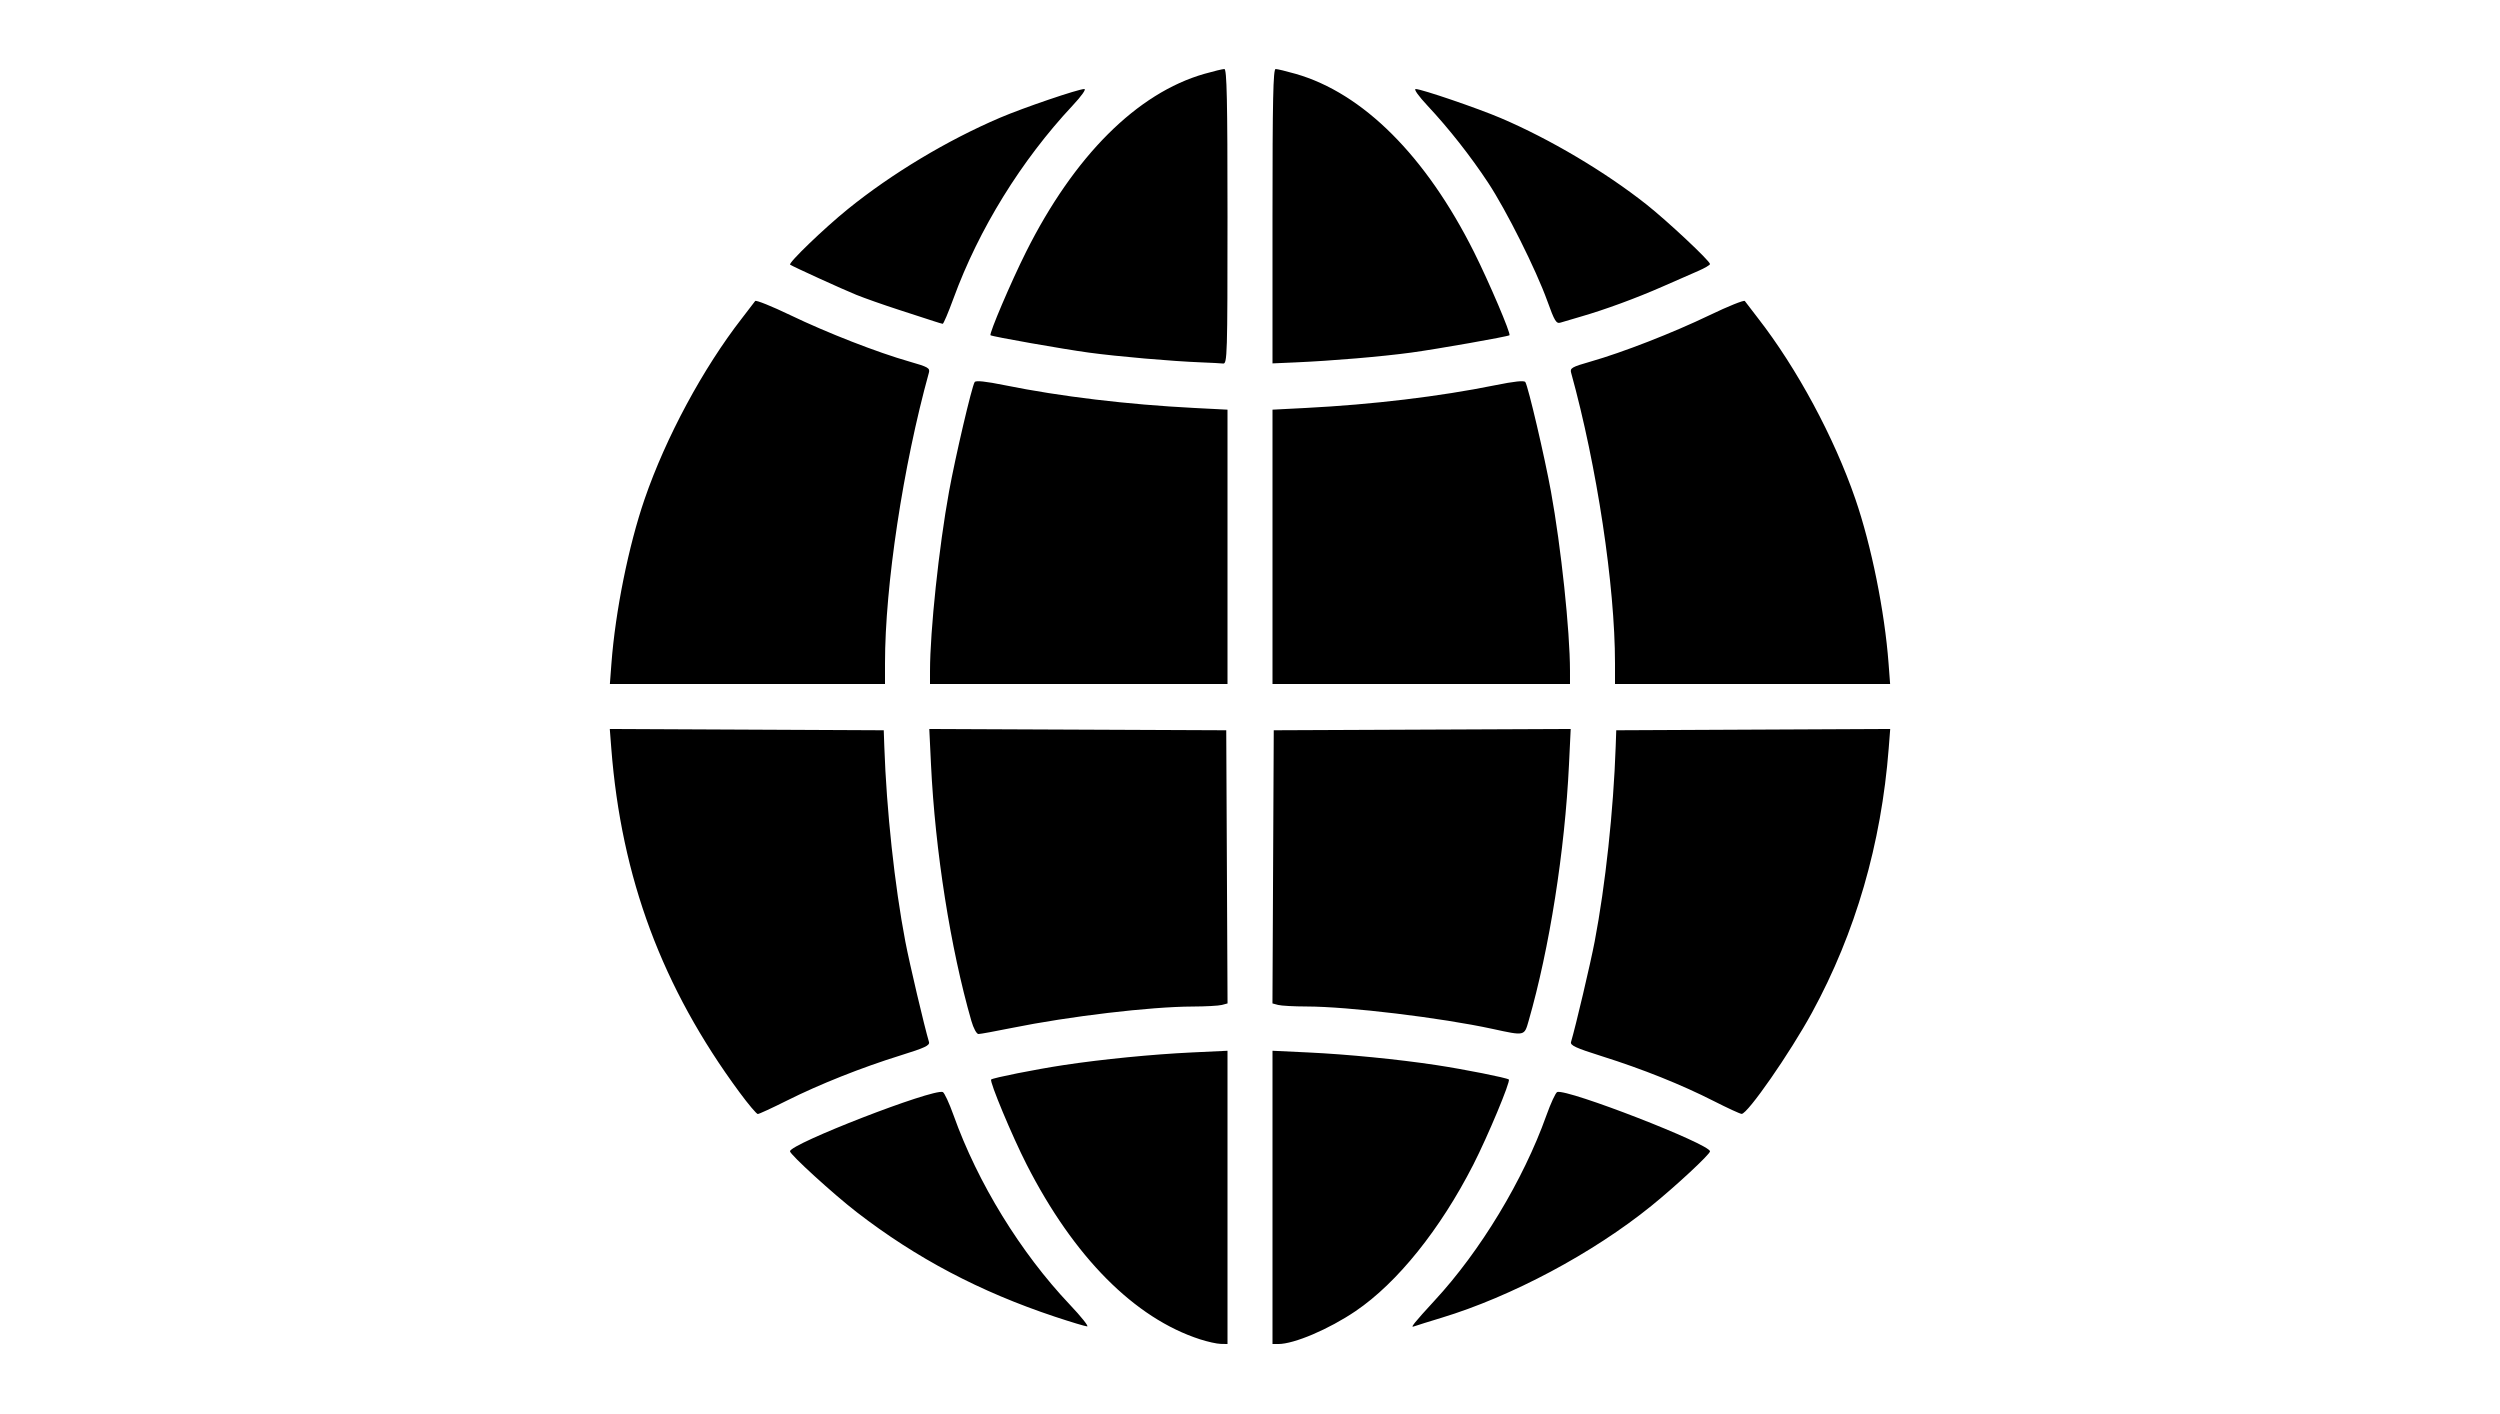
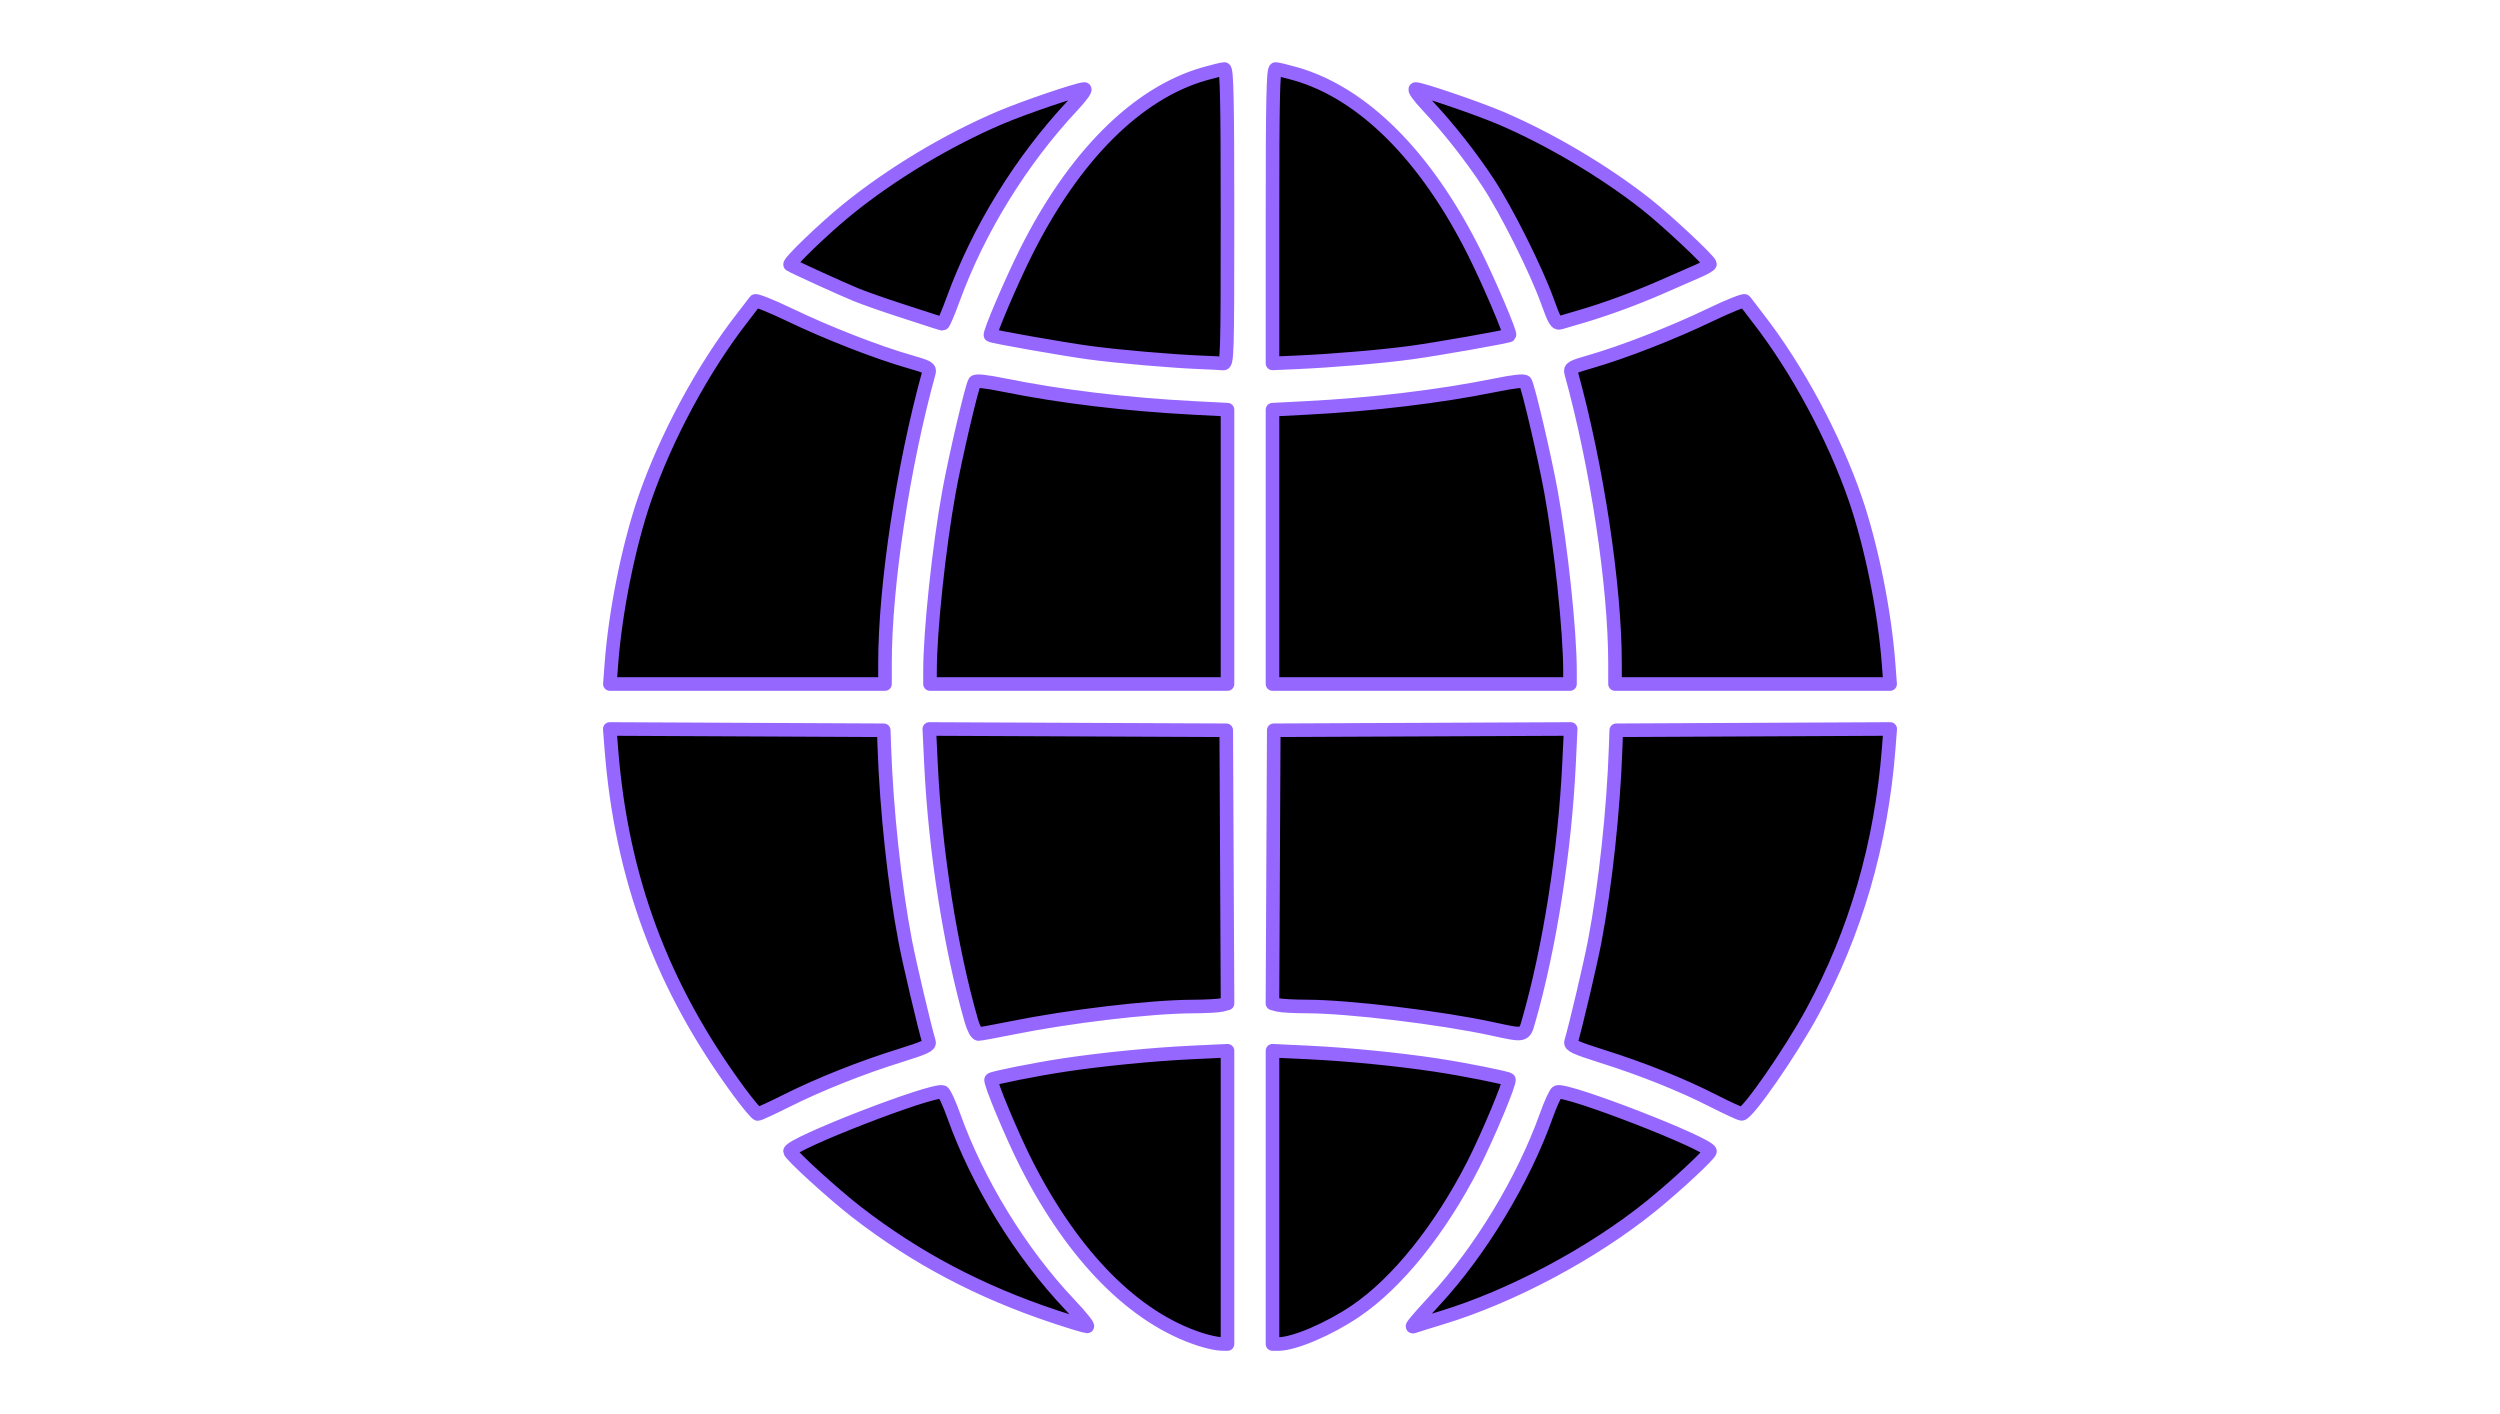
<svg xmlns="http://www.w3.org/2000/svg" style="clip-rule:evenodd;fill-rule:evenodd;stroke-linejoin:round;stroke-miterlimit:2" version="1.1" viewBox="0 0 920 520" xml:space="preserve" id="svg4" width="920" height="520">
  <defs id="defs4" />
-   <path style="fill:#000000;stroke-width:0.92" d="m 441.6,492.863 c -24.107,-7.803 -46.419,-30.287 -63.767,-64.262 -5.344,-10.465 -13.773,-30.649 -13.086,-31.336 0.616,-0.616 16.338,-3.746 26.713,-5.319 14.051,-2.13 32.626,-3.961 47.148,-4.647 L 451.72,386.681 V 440.64 494.6 l -2.53,-0.05 c -1.391,-0.027 -4.807,-0.786 -7.59,-1.687 z m 26.68,-52.223 v -53.96 l 13.112,0.62 c 14.523,0.686 33.098,2.517 47.148,4.647 10.375,1.573 26.097,4.703 26.713,5.319 0.687,0.687 -7.742,20.871 -13.086,31.336 -12.159,23.811 -27.957,43.473 -43.286,53.871 C 489.046,489.144 476.238,494.6 470.413,494.6 H 468.28 Z m -80.04,43.918 c -27.616,-9.188 -51.024,-21.53 -72.917,-38.447 -8.588,-6.636 -24.603,-21.238 -24.603,-22.433 0,-2.726 52.438,-23.073 56.218,-21.813 0.574,0.191 2.371,4.063 3.992,8.604 8.863,24.823 24.64,50.517 42.762,69.64 4.196,4.428 7.066,8.032 6.378,8.009 -0.688,-0.022 -6.011,-1.625 -11.83,-3.561 z m 132.46,2.163 c 0.748,-0.98 3.993,-4.623 7.211,-8.095 16.841,-18.172 32.657,-44.344 41.12,-68.046 1.643,-4.602 3.457,-8.523 4.032,-8.715 3.719,-1.24 56.218,19.147 56.218,21.831 0,1.087 -12.585,12.785 -21.62,20.097 -21.516,17.412 -51.429,33.352 -77.28,41.181 -4.554,1.379 -8.901,2.737 -9.66,3.018 -1.221,0.452 -1.223,0.305 -0.02,-1.272 z M 272.089,401.91 C 243.655,363.351 228.66,323.103 224.956,275.402 l -0.554,-7.138 50.409,0.238 50.409,0.238 0.207,5.98 c 0.811,23.486 3.782,51.044 7.734,71.76 1.53,8.021 7.001,31.26 8.702,36.966 0.378,1.269 -1.482,2.15 -10.391,4.921 -14.428,4.488 -29.81,10.602 -41.886,16.648 -5.431,2.719 -10.254,4.944 -10.717,4.944 -0.464,0 -3.514,-3.623 -6.779,-8.05 z M 630.66,405.186 c -11.853,-6.029 -26.13,-11.752 -41.075,-16.463 -9.759,-3.077 -11.819,-4.029 -11.444,-5.288 1.7,-5.706 7.17,-28.944 8.698,-36.955 3.953,-20.716 6.923,-48.274 7.734,-71.76 l 0.207,-5.98 50.409,-0.238 50.409,-0.238 -0.554,7.138 c -2.732,35.179 -12.211,67.849 -28.2,97.184 -8.119,14.896 -23.765,37.423 -25.927,37.327 -0.582,-0.026 -5.197,-2.153 -10.257,-4.727 z M 357.462,375.69 c -7.679,-26.7 -13.329,-62.578 -14.852,-94.307 l -0.63,-13.117 54.639,0.237 54.639,0.237 0.238,50.261 0.238,50.261 -2.078,0.557 c -1.143,0.306 -6.011,0.571 -10.818,0.588 -15.538,0.055 -45.414,3.596 -66.597,7.895 -6.015,1.221 -11.489,2.219 -12.164,2.219 -0.691,0 -1.835,-2.11 -2.617,-4.83 z M 549.24,378.633 c -18.964,-4.121 -53.007,-8.223 -68.439,-8.246 -4.61,-0.007 -9.316,-0.263 -10.459,-0.569 l -2.078,-0.557 0.238,-50.261 0.238,-50.261 54.639,-0.237 54.639,-0.237 -0.63,13.117 c -1.523,31.729 -7.173,67.608 -14.852,94.307 -1.611,5.602 -1.339,5.542 -13.298,2.943 z M 225.008,244.13 c 1.443,-19.182 6.331,-43.382 12.219,-60.49 7.817,-22.714 21.474,-48.082 35.805,-66.508 2.391,-3.075 4.584,-5.936 4.873,-6.359 0.289,-0.423 6.115,1.919 12.947,5.205 13.638,6.558 31.972,13.705 43.856,17.096 6.816,1.945 7.591,2.387 7.128,4.064 C 332.337,171.498 325.68,215.563 325.68,244.084 v 7.636 h -50.622 -50.622 z m 117.236,2.76 c 0.011,-14.758 3.282,-45.584 7.003,-66.01 2.333,-12.809 8.354,-38.54 9.422,-40.268 0.412,-0.666 3.966,-0.295 11.177,1.167 20.437,4.143 44.995,7.087 69.684,8.353 l 12.19,0.625 V 201.238 251.72 H 396.98 342.24 Z M 468.28,201.238 v -50.482 l 12.19,-0.625 c 24.689,-1.266 49.246,-4.209 69.684,-8.353 7.211,-1.462 10.766,-1.833 11.177,-1.167 1.068,1.728 7.089,27.459 9.422,40.268 3.721,20.426 6.991,51.252 7.003,66.01 l 0.004,4.83 h -54.74 -54.74 z m 126.04,42.846 c 0,-28.521 -6.657,-72.586 -16.156,-106.946 -0.464,-1.677 0.312,-2.119 7.128,-4.064 11.884,-3.391 30.219,-10.538 43.856,-17.096 6.832,-3.285 12.658,-5.627 12.947,-5.205 0.289,0.423 2.482,3.284 4.873,6.359 14.331,18.426 27.988,43.794 35.805,66.508 5.888,17.108 10.776,41.308 12.219,60.49 l 0.571,7.59 H 644.942 594.32 Z M 442.06,133.352 c -10.835,-0.416 -30.736,-2.145 -41.4,-3.597 -9.481,-1.29 -35.556,-5.896 -36.148,-6.384 -0.608,-0.502 7.554,-19.647 13.066,-30.647 17.718,-35.359 40.86,-58.466 65.656,-65.557 C 446.633,26.195 449.933,25.4 450.567,25.4 c 0.911,0 1.153,11.396 1.153,54.28 0,51.151 -0.093,54.27 -1.61,54.1 -0.885,-0.099 -4.508,-0.292 -8.05,-0.428 z M 468.28,79.564 C 468.28,36.773 468.522,25.4 469.433,25.4 c 0.634,0 3.934,0.795 7.333,1.767 24.796,7.091 47.938,30.198 65.656,65.557 5.512,11 13.674,30.145 13.066,30.647 -0.596,0.492 -26.69,5.096 -36.148,6.379 -10.977,1.489 -29.04,3.02 -42.55,3.608 l -8.51,0.37 z M 343.62,118.187 c -1.518,-0.499 -7.314,-2.382 -12.88,-4.184 -5.566,-1.802 -12.604,-4.283 -15.64,-5.513 -4.99,-2.023 -23.331,-10.384 -24.329,-11.092 -0.801,-0.568 12.509,-13.386 21.213,-20.429 C 328.152,63.886 348.529,51.647 368,43.326 376.602,39.65 396.833,32.76 399.025,32.76 c 0.8,0 -1.038,2.591 -4.344,6.125 -18.874,20.177 -34.466,45.428 -43.794,70.925 -1.897,5.186 -3.688,9.397 -3.979,9.357 -0.291,-0.04 -1.771,-0.481 -3.289,-0.98 z M 569.408,110.754 C 565.255,99.229 554.33,77.393 547.646,67.26 541.161,57.428 533.199,47.309 525.319,38.885 521.995,35.332 520.173,32.76 520.98,32.76 c 2.113,0 22.852,7.085 31.334,10.705 18.05,7.703 38.3,19.706 53.506,31.715 7.729,6.104 23.46,20.849 23.46,21.989 0,0.366 -1.966,1.517 -4.37,2.558 -2.404,1.04 -8.303,3.624 -13.11,5.743 -9.567,4.216 -21.232,8.503 -30.036,11.039 -3.111,0.896 -6.472,1.888 -7.469,2.204 -1.588,0.504 -2.193,-0.481 -4.887,-7.958 z" id="path1" />
+   <path style="fill:#000000;stroke-width:5;stroke-dasharray:none;stroke:#9667ff;stroke-opacity:1" d="m 441.6,492.863 c -24.107,-7.803 -46.419,-30.287 -63.767,-64.262 -5.344,-10.465 -13.773,-30.649 -13.086,-31.336 0.616,-0.616 16.338,-3.746 26.713,-5.319 14.051,-2.13 32.626,-3.961 47.148,-4.647 L 451.72,386.681 V 440.64 494.6 l -2.53,-0.05 c -1.391,-0.027 -4.807,-0.786 -7.59,-1.687 z m 26.68,-52.223 v -53.96 l 13.112,0.62 c 14.523,0.686 33.098,2.517 47.148,4.647 10.375,1.573 26.097,4.703 26.713,5.319 0.687,0.687 -7.742,20.871 -13.086,31.336 -12.159,23.811 -27.957,43.473 -43.286,53.871 C 489.046,489.144 476.238,494.6 470.413,494.6 H 468.28 Z m -80.04,43.918 c -27.616,-9.188 -51.024,-21.53 -72.917,-38.447 -8.588,-6.636 -24.603,-21.238 -24.603,-22.433 0,-2.726 52.438,-23.073 56.218,-21.813 0.574,0.191 2.371,4.063 3.992,8.604 8.863,24.823 24.64,50.517 42.762,69.64 4.196,4.428 7.066,8.032 6.378,8.009 -0.688,-0.022 -6.011,-1.625 -11.83,-3.561 z m 132.46,2.163 c 0.748,-0.98 3.993,-4.623 7.211,-8.095 16.841,-18.172 32.657,-44.344 41.12,-68.046 1.643,-4.602 3.457,-8.523 4.032,-8.715 3.719,-1.24 56.218,19.147 56.218,21.831 0,1.087 -12.585,12.785 -21.62,20.097 -21.516,17.412 -51.429,33.352 -77.28,41.181 -4.554,1.379 -8.901,2.737 -9.66,3.018 -1.221,0.452 -1.223,0.305 -0.02,-1.272 z M 272.089,401.91 C 243.655,363.351 228.66,323.103 224.956,275.402 l -0.554,-7.138 50.409,0.238 50.409,0.238 0.207,5.98 c 0.811,23.486 3.782,51.044 7.734,71.76 1.53,8.021 7.001,31.26 8.702,36.966 0.378,1.269 -1.482,2.15 -10.391,4.921 -14.428,4.488 -29.81,10.602 -41.886,16.648 -5.431,2.719 -10.254,4.944 -10.717,4.944 -0.464,0 -3.514,-3.623 -6.779,-8.05 z M 630.66,405.186 c -11.853,-6.029 -26.13,-11.752 -41.075,-16.463 -9.759,-3.077 -11.819,-4.029 -11.444,-5.288 1.7,-5.706 7.17,-28.944 8.698,-36.955 3.953,-20.716 6.923,-48.274 7.734,-71.76 l 0.207,-5.98 50.409,-0.238 50.409,-0.238 -0.554,7.138 c -2.732,35.179 -12.211,67.849 -28.2,97.184 -8.119,14.896 -23.765,37.423 -25.927,37.327 -0.582,-0.026 -5.197,-2.153 -10.257,-4.727 z M 357.462,375.69 c -7.679,-26.7 -13.329,-62.578 -14.852,-94.307 l -0.63,-13.117 54.639,0.237 54.639,0.237 0.238,50.261 0.238,50.261 -2.078,0.557 c -1.143,0.306 -6.011,0.571 -10.818,0.588 -15.538,0.055 -45.414,3.596 -66.597,7.895 -6.015,1.221 -11.489,2.219 -12.164,2.219 -0.691,0 -1.835,-2.11 -2.617,-4.83 z M 549.24,378.633 c -18.964,-4.121 -53.007,-8.223 -68.439,-8.246 -4.61,-0.007 -9.316,-0.263 -10.459,-0.569 l -2.078,-0.557 0.238,-50.261 0.238,-50.261 54.639,-0.237 54.639,-0.237 -0.63,13.117 c -1.523,31.729 -7.173,67.608 -14.852,94.307 -1.611,5.602 -1.339,5.542 -13.298,2.943 z M 225.008,244.13 c 1.443,-19.182 6.331,-43.382 12.219,-60.49 7.817,-22.714 21.474,-48.082 35.805,-66.508 2.391,-3.075 4.584,-5.936 4.873,-6.359 0.289,-0.423 6.115,1.919 12.947,5.205 13.638,6.558 31.972,13.705 43.856,17.096 6.816,1.945 7.591,2.387 7.128,4.064 C 332.337,171.498 325.68,215.563 325.68,244.084 v 7.636 h -50.622 -50.622 z m 117.236,2.76 c 0.011,-14.758 3.282,-45.584 7.003,-66.01 2.333,-12.809 8.354,-38.54 9.422,-40.268 0.412,-0.666 3.966,-0.295 11.177,1.167 20.437,4.143 44.995,7.087 69.684,8.353 l 12.19,0.625 V 201.238 251.72 H 396.98 342.24 Z M 468.28,201.238 v -50.482 l 12.19,-0.625 c 24.689,-1.266 49.246,-4.209 69.684,-8.353 7.211,-1.462 10.766,-1.833 11.177,-1.167 1.068,1.728 7.089,27.459 9.422,40.268 3.721,20.426 6.991,51.252 7.003,66.01 l 0.004,4.83 h -54.74 -54.74 z m 126.04,42.846 c 0,-28.521 -6.657,-72.586 -16.156,-106.946 -0.464,-1.677 0.312,-2.119 7.128,-4.064 11.884,-3.391 30.219,-10.538 43.856,-17.096 6.832,-3.285 12.658,-5.627 12.947,-5.205 0.289,0.423 2.482,3.284 4.873,6.359 14.331,18.426 27.988,43.794 35.805,66.508 5.888,17.108 10.776,41.308 12.219,60.49 l 0.571,7.59 H 644.942 594.32 Z M 442.06,133.352 c -10.835,-0.416 -30.736,-2.145 -41.4,-3.597 -9.481,-1.29 -35.556,-5.896 -36.148,-6.384 -0.608,-0.502 7.554,-19.647 13.066,-30.647 17.718,-35.359 40.86,-58.466 65.656,-65.557 C 446.633,26.195 449.933,25.4 450.567,25.4 c 0.911,0 1.153,11.396 1.153,54.28 0,51.151 -0.093,54.27 -1.61,54.1 -0.885,-0.099 -4.508,-0.292 -8.05,-0.428 z M 468.28,79.564 C 468.28,36.773 468.522,25.4 469.433,25.4 c 0.634,0 3.934,0.795 7.333,1.767 24.796,7.091 47.938,30.198 65.656,65.557 5.512,11 13.674,30.145 13.066,30.647 -0.596,0.492 -26.69,5.096 -36.148,6.379 -10.977,1.489 -29.04,3.02 -42.55,3.608 l -8.51,0.37 z M 343.62,118.187 c -1.518,-0.499 -7.314,-2.382 -12.88,-4.184 -5.566,-1.802 -12.604,-4.283 -15.64,-5.513 -4.99,-2.023 -23.331,-10.384 -24.329,-11.092 -0.801,-0.568 12.509,-13.386 21.213,-20.429 C 328.152,63.886 348.529,51.647 368,43.326 376.602,39.65 396.833,32.76 399.025,32.76 c 0.8,0 -1.038,2.591 -4.344,6.125 -18.874,20.177 -34.466,45.428 -43.794,70.925 -1.897,5.186 -3.688,9.397 -3.979,9.357 -0.291,-0.04 -1.771,-0.481 -3.289,-0.98 z M 569.408,110.754 C 565.255,99.229 554.33,77.393 547.646,67.26 541.161,57.428 533.199,47.309 525.319,38.885 521.995,35.332 520.173,32.76 520.98,32.76 c 2.113,0 22.852,7.085 31.334,10.705 18.05,7.703 38.3,19.706 53.506,31.715 7.729,6.104 23.46,20.849 23.46,21.989 0,0.366 -1.966,1.517 -4.37,2.558 -2.404,1.04 -8.303,3.624 -13.11,5.743 -9.567,4.216 -21.232,8.503 -30.036,11.039 -3.111,0.896 -6.472,1.888 -7.469,2.204 -1.588,0.504 -2.193,-0.481 -4.887,-7.958 z" id="path1" />
</svg>
